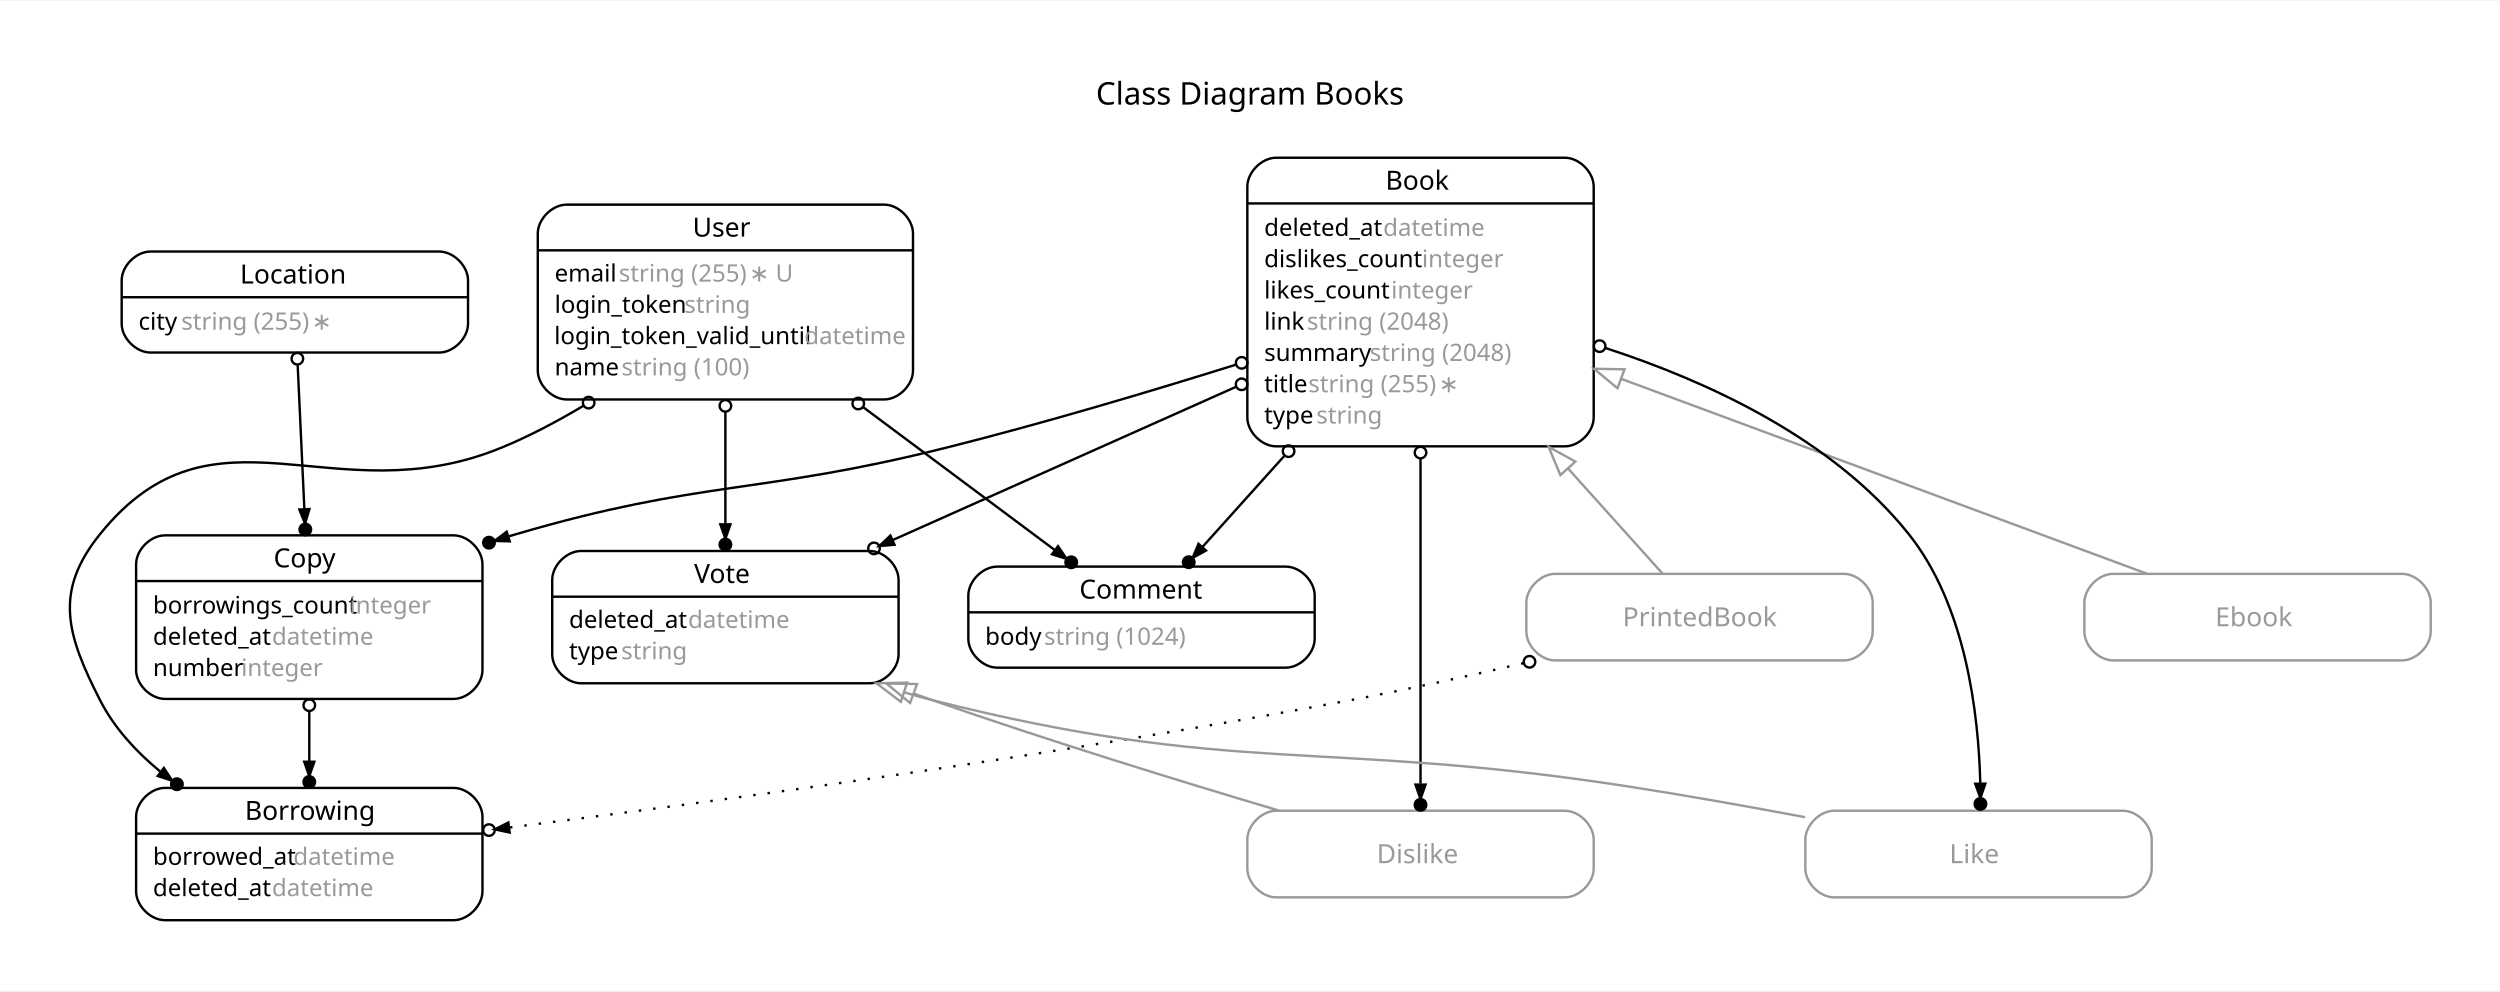
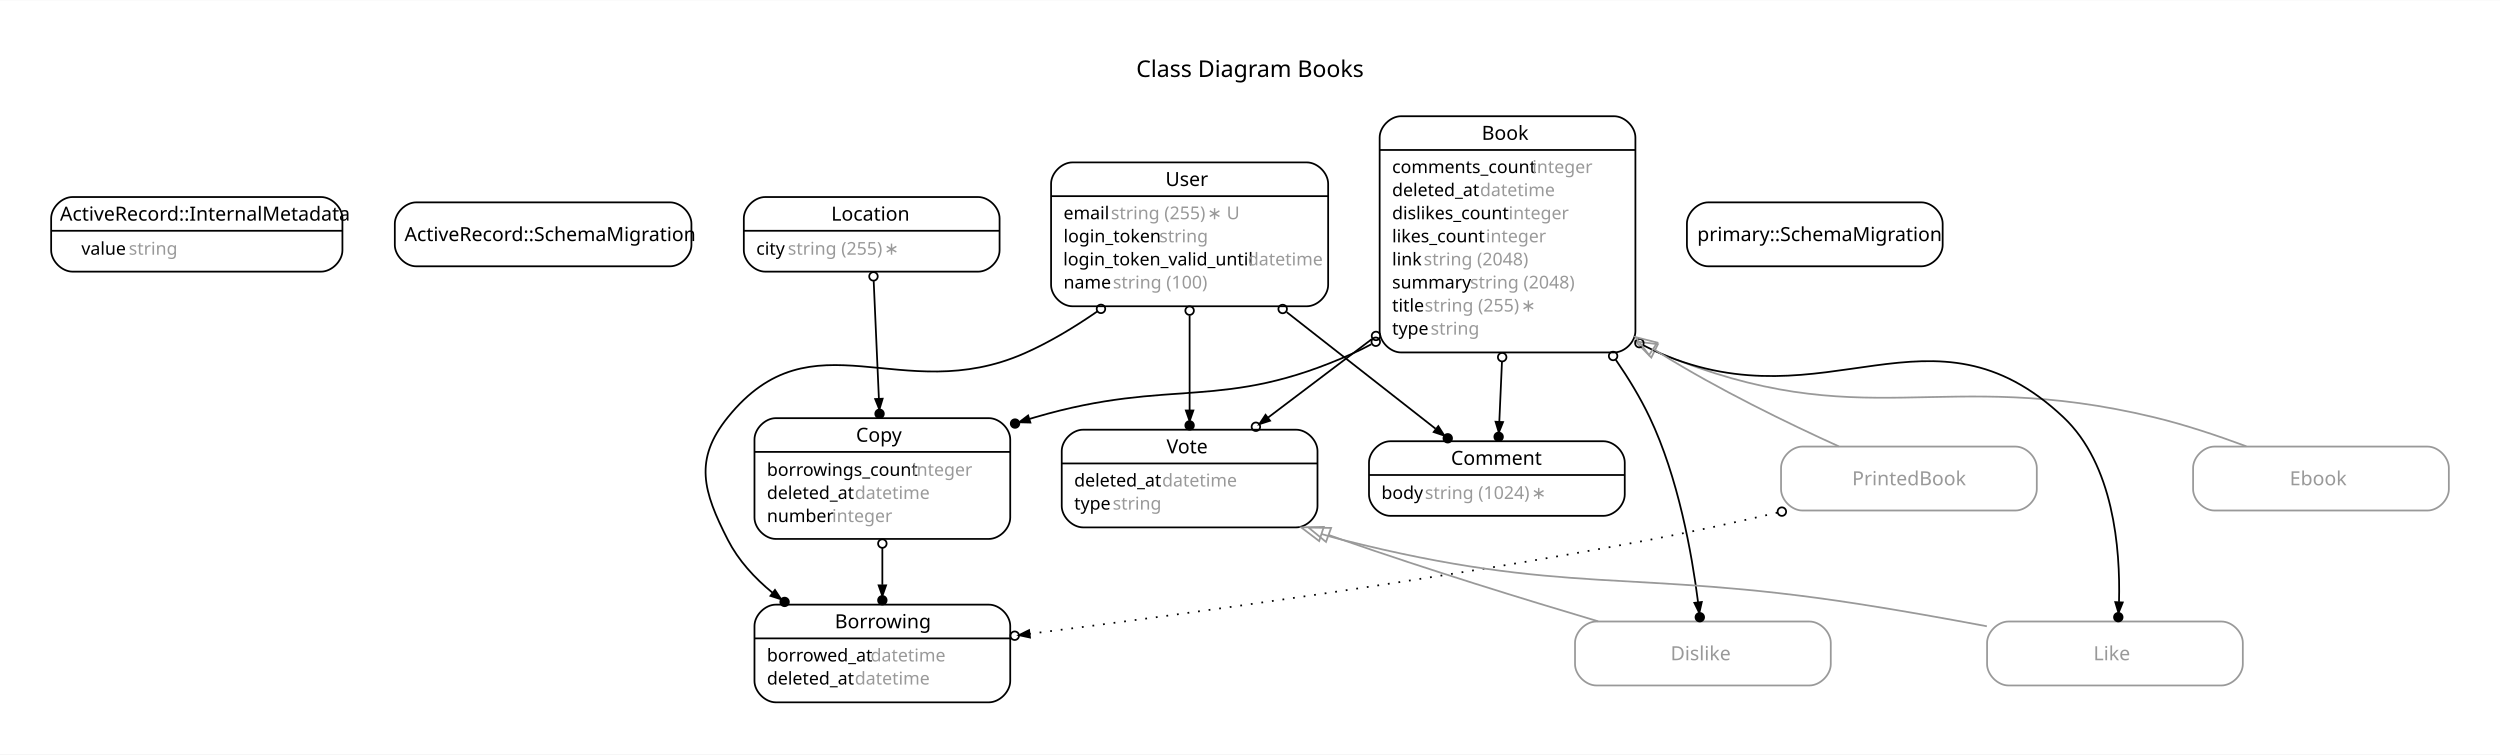
- <svg xmlns="http://www.w3.org/2000/svg" width="1039pt" height="412pt" viewBox="0.00 0.00 1039.39 411.60">
-   <g id="graph0" class="graph" transform="scale(1 1) rotate(0) translate(28.8 382.8)">
-     <polygon fill="white" stroke="none" points="-28.8,28.8 -28.8,-382.8 1010.59,-382.8 1010.59,28.8 -28.8,28.8" />
-     <text text-anchor="middle" x="490.893" y="-339.6" font-family="Arial BoldMT" font-size="13.00">Class Diagram Books</text>
+ <svg xmlns="http://www.w3.org/2000/svg" width="1408pt" height="425pt" viewBox="0.00 0.00 1407.60 424.60">
+   <g id="graph0" class="graph" transform="scale(1 1) rotate(0) translate(28.8 395.8)">
+     <polygon fill="white" stroke="none" points="-28.8,28.8 -28.8,-395.8 1378.8,-395.8 1378.8,28.8 -28.8,28.8" />
+     <text text-anchor="middle" x="675" y="-352.6" font-family="Arial BoldMT" font-size="13.00">Class Diagram Books</text>
    <g id="node1" class="node">
-       <path fill="none" stroke="black" d="M501.786,-197.5C501.786,-197.5 621.786,-197.5 621.786,-197.5 627.786,-197.5 633.786,-203.5 633.786,-209.5 633.786,-209.5 633.786,-305.5 633.786,-305.5 633.786,-311.5 627.786,-317.5 621.786,-317.5 621.786,-317.5 501.786,-317.5 501.786,-317.5 495.786,-317.5 489.786,-311.5 489.786,-305.5 489.786,-305.5 489.786,-209.5 489.786,-209.5 489.786,-203.5 495.786,-197.5 501.786,-197.5" />
-       <text text-anchor="start" x="547.25" y="-304.2" font-family="Arial BoldMT" font-size="11.00">Book</text>
-       <polyline fill="none" stroke="black" points="489.786,-298.5 633.786,-298.5 " />
-       <text text-anchor="start" x="496.786" y="-285" font-family="ArialMT" font-size="10.00">deleted_at </text>
-       <text text-anchor="start" x="546.273" y="-285" font-family="Arial ItalicMT" font-size="10.00" fill="#999999">datetime</text>
-       <text text-anchor="start" x="496.786" y="-272" font-family="ArialMT" font-size="10.00">dislikes_count </text>
-       <text text-anchor="start" x="562.377" y="-272" font-family="Arial ItalicMT" font-size="10.00" fill="#999999">integer</text>
-       <text text-anchor="start" x="496.786" y="-259" font-family="ArialMT" font-size="10.00">likes_count </text>
-       <text text-anchor="start" x="549.593" y="-259" font-family="Arial ItalicMT" font-size="10.00" fill="#999999">integer</text>
-       <text text-anchor="start" x="496.786" y="-246" font-family="ArialMT" font-size="10.00">link </text>
-       <text text-anchor="start" x="514.569" y="-246" font-family="Arial ItalicMT" font-size="10.00" fill="#999999">string (2048)</text>
-       <text text-anchor="start" x="496.786" y="-233" font-family="ArialMT" font-size="10.00">summary </text>
-       <text text-anchor="start" x="540.677" y="-233" font-family="Arial ItalicMT" font-size="10.00" fill="#999999">string (2048)</text>
-       <text text-anchor="start" x="496.786" y="-220" font-family="ArialMT" font-size="10.00">title </text>
-       <text text-anchor="start" x="515.126" y="-220" font-family="Arial ItalicMT" font-size="10.00" fill="#999999">string (255) ∗</text>
-       <text text-anchor="start" x="496.786" y="-207" font-family="ArialMT" font-size="10.00">type </text>
-       <text text-anchor="start" x="518.466" y="-207" font-family="Arial ItalicMT" font-size="10.00" fill="#999999">string</text>
+       <path fill="none" stroke="black" d="M12,-243C12,-243 152,-243 152,-243 158,-243 164,-249 164,-255 164,-255 164,-273 164,-273 164,-279 158,-285 152,-285 152,-285 12,-285 12,-285 6,-285 0,-279 0,-273 0,-273 0,-255 0,-255 0,-249 6,-243 12,-243" />
+       <text text-anchor="start" x="4.96" y="-271.7" font-family="Arial BoldMT" font-size="11.00">ActiveRecord::InternalMetadata</text>
+       <polyline fill="none" stroke="black" points="0,-266 164,-266 " />
+       <text text-anchor="start" x="17" y="-252.5" font-family="ArialMT" font-size="10.00">value </text>
+       <text text-anchor="start" x="43.685" y="-252.5" font-family="Arial ItalicMT" font-size="10.00" fill="#999999">string</text>
+     </g>
+     <g id="node2" class="node">
+       <path fill="none" stroke="black" d="M205.5,-246C205.5,-246 348.5,-246 348.5,-246 354.5,-246 360.5,-252 360.5,-258 360.5,-258 360.5,-270 360.5,-270 360.5,-276 354.5,-282 348.5,-282 348.5,-282 205.5,-282 205.5,-282 199.5,-282 193.5,-276 193.5,-270 193.5,-270 193.5,-258 193.5,-258 193.5,-252 199.5,-246 205.5,-246" />
+       <text text-anchor="start" x="198.94" y="-260.2" font-family="Arial BoldMT" font-size="11.00">ActiveRecord::SchemaMigration</text>
    </g>
    <g id="node3" class="node">
-       <path fill="none" stroke="black" d="M385.786,-105.5C385.786,-105.5 505.786,-105.5 505.786,-105.5 511.786,-105.5 517.786,-111.5 517.786,-117.5 517.786,-117.5 517.786,-135.5 517.786,-135.5 517.786,-141.5 511.786,-147.5 505.786,-147.5 505.786,-147.5 385.786,-147.5 385.786,-147.5 379.786,-147.5 373.786,-141.5 373.786,-135.5 373.786,-135.5 373.786,-117.5 373.786,-117.5 373.786,-111.5 379.786,-105.5 385.786,-105.5" />
-       <text text-anchor="start" x="419.946" y="-134.2" font-family="Arial BoldMT" font-size="11.00">Comment</text>
-       <polyline fill="none" stroke="black" points="373.786,-128.5 517.786,-128.5 " />
-       <text text-anchor="start" x="380.786" y="-115" font-family="ArialMT" font-size="10.00">body </text>
-       <text text-anchor="start" x="405.249" y="-115" font-family="Arial ItalicMT" font-size="10.00" fill="#999999">string (1024)</text>
+       <path fill="none" stroke="black" d="M760,-197.5C760,-197.5 880,-197.5 880,-197.5 886,-197.5 892,-203.5 892,-209.5 892,-209.5 892,-318.5 892,-318.5 892,-324.5 886,-330.5 880,-330.5 880,-330.5 760,-330.5 760,-330.5 754,-330.5 748,-324.5 748,-318.5 748,-318.5 748,-209.5 748,-209.5 748,-203.5 754,-197.5 760,-197.5" />
+       <text text-anchor="start" x="805.464" y="-317.2" font-family="Arial BoldMT" font-size="11.00">Book</text>
+       <polyline fill="none" stroke="black" points="748,-311.5 892,-311.5 " />
+       <text text-anchor="start" x="755" y="-298.5" font-family="ArialMT" font-size="10.00">comments_count </text>
+       <text text-anchor="start" x="833.926" y="-298.5" font-family="Arial ItalicMT" font-size="10.00" fill="#999999">integer</text>
+       <text text-anchor="start" x="755" y="-285.5" font-family="ArialMT" font-size="10.00">deleted_at </text>
+       <text text-anchor="start" x="804.487" y="-285.5" font-family="Arial ItalicMT" font-size="10.00" fill="#999999">datetime</text>
+       <text text-anchor="start" x="755" y="-272.5" font-family="ArialMT" font-size="10.00">dislikes_count </text>
+       <text text-anchor="start" x="820.591" y="-272.5" font-family="Arial ItalicMT" font-size="10.00" fill="#999999">integer</text>
+       <text text-anchor="start" x="755" y="-259.5" font-family="ArialMT" font-size="10.00">likes_count </text>
+       <text text-anchor="start" x="807.808" y="-259.5" font-family="Arial ItalicMT" font-size="10.00" fill="#999999">integer</text>
+       <text text-anchor="start" x="755" y="-246.5" font-family="ArialMT" font-size="10.00">link </text>
+       <text text-anchor="start" x="772.783" y="-246.5" font-family="Arial ItalicMT" font-size="10.00" fill="#999999">string (2048)</text>
+       <text text-anchor="start" x="755" y="-233.5" font-family="ArialMT" font-size="10.00">summary </text>
+       <text text-anchor="start" x="798.892" y="-233.5" font-family="Arial ItalicMT" font-size="10.00" fill="#999999">string (2048)</text>
+       <text text-anchor="start" x="755" y="-220.5" font-family="ArialMT" font-size="10.00">title </text>
+       <text text-anchor="start" x="773.34" y="-220.5" font-family="Arial ItalicMT" font-size="10.00" fill="#999999">string (255) ∗</text>
+       <text text-anchor="start" x="755" y="-207.5" font-family="ArialMT" font-size="10.00">type </text>
+       <text text-anchor="start" x="776.68" y="-207.5" font-family="Arial ItalicMT" font-size="10.00" fill="#999999">string</text>
+     </g>
+     <g id="node5" class="node">
+       <path fill="none" stroke="black" d="M754,-105.5C754,-105.5 874,-105.5 874,-105.5 880,-105.5 886,-111.5 886,-117.5 886,-117.5 886,-135.5 886,-135.5 886,-141.5 880,-147.5 874,-147.5 874,-147.5 754,-147.5 754,-147.5 748,-147.5 742,-141.5 742,-135.5 742,-135.5 742,-117.5 742,-117.5 742,-111.5 748,-105.5 754,-105.5" />
+       <text text-anchor="start" x="788.16" y="-134.2" font-family="Arial BoldMT" font-size="11.00">Comment</text>
+       <polyline fill="none" stroke="black" points="742,-128.5 886,-128.5 " />
+       <text text-anchor="start" x="749" y="-115" font-family="ArialMT" font-size="10.00">body </text>
+       <text text-anchor="start" x="773.463" y="-115" font-family="Arial ItalicMT" font-size="10.00" fill="#999999">string (1024) ∗</text>
+     </g>
+     <g id="edge8" class="edge">
+       <path fill="none" stroke="black" d="M816.863,-192.151C816.342,-180.387 815.826,-168.748 815.38,-158.656" />
+       <ellipse fill="none" stroke="black" cx="816.982" cy="-194.837" rx="2.4" ry="2.4" />
+       <ellipse fill="black" stroke="black" cx="814.996" cy="-150.003" rx="2.4" ry="2.4" />
+       <polygon fill="black" stroke="black" points="817.466,-158.302 815.103,-152.4 813.27,-158.488 817.466,-158.302" />
+     </g>
+     <g id="node6" class="node">
+       <path fill="none" stroke="black" d="M408,-92.5C408,-92.5 528,-92.5 528,-92.5 534,-92.5 540,-98.5 540,-104.5 540,-104.5 540,-148.5 540,-148.5 540,-154.5 534,-160.5 528,-160.5 528,-160.5 408,-160.5 408,-160.5 402,-160.5 396,-154.5 396,-148.5 396,-148.5 396,-104.5 396,-104.5 396,-98.5 402,-92.5 408,-92.5" />
+       <text text-anchor="start" x="453.16" y="-147.2" font-family="Arial BoldMT" font-size="11.00">Copy</text>
+       <polyline fill="none" stroke="black" points="396,-141.5 540,-141.5 " />
+       <text text-anchor="start" x="403" y="-128" font-family="ArialMT" font-size="10.00">borrowings_count </text>
+       <text text-anchor="start" x="484.714" y="-128" font-family="Arial ItalicMT" font-size="10.00" fill="#999999">integer</text>
+       <text text-anchor="start" x="403" y="-115" font-family="ArialMT" font-size="10.00">deleted_at </text>
+       <text text-anchor="start" x="452.487" y="-115" font-family="Arial ItalicMT" font-size="10.00" fill="#999999">datetime</text>
+       <text text-anchor="start" x="403" y="-102" font-family="ArialMT" font-size="10.00">number </text>
+       <text text-anchor="start" x="439.685" y="-102" font-family="Arial ItalicMT" font-size="10.00" fill="#999999">integer</text>
+     </g>
+     <g id="edge9" class="edge">
+       <path fill="none" stroke="black" d="M743.29,-202.103C739.882,-200.267 736.446,-198.554 733,-197 659.028,-163.634 631.876,-183.812 554,-161 553.025,-160.714 552.045,-160.422 551.061,-160.124" />
+       <ellipse fill="none" stroke="black" cx="745.822" cy="-203.513" rx="2.4" ry="2.4" />
+       <ellipse fill="black" stroke="black" cx="542.707" cy="-157.456" rx="2.4" ry="2.4" />
+       <polygon fill="black" stroke="black" points="551.347,-158.011 544.993,-158.186 550.07,-162.012 551.347,-158.011" />
+     </g>
+     <g id="node7" class="node">
+       <path fill="none" stroke="#999999" d="M870,-10C870,-10 990,-10 990,-10 996,-10 1002,-16 1002,-22 1002,-22 1002,-34 1002,-34 1002,-40 996,-46 990,-46 990,-46 870,-46 870,-46 864,-46 858,-40 858,-34 858,-34 858,-22 858,-22 858,-16 864,-10 870,-10" />
+       <text text-anchor="start" x="911.803" y="-24.2" font-family="Arial BoldMT" font-size="11.00" fill="#999999">Dislike</text>
+     </g>
+     <g id="edge7" class="edge">
+       <path fill="none" stroke="black" d="M880.95,-193.365C888.126,-182.973 894.748,-172.033 900,-161 916.086,-127.208 923.768,-84.378 927.277,-56.831" />
+       <ellipse fill="none" stroke="black" cx="879.445" cy="-195.509" rx="2.4" ry="2.4" />
+       <ellipse fill="black" stroke="black" cx="928.259" cy="-48.415" rx="2.4" ry="2.4" />
+       <polygon fill="black" stroke="black" points="929.371,-57.002 927.981,-50.799 925.199,-56.515 929.371,-57.002" />
+     </g>
+     <g id="node8" class="node">
+       <path fill="none" stroke="#999999" d="M1218,-108.5C1218,-108.5 1338,-108.5 1338,-108.5 1344,-108.5 1350,-114.5 1350,-120.5 1350,-120.5 1350,-132.5 1350,-132.5 1350,-138.5 1344,-144.5 1338,-144.5 1338,-144.5 1218,-144.5 1218,-144.5 1212,-144.5 1206,-138.5 1206,-132.5 1206,-132.5 1206,-120.5 1206,-120.5 1206,-114.5 1212,-108.5 1218,-108.5" />
+       <text text-anchor="start" x="1260.41" y="-122.7" font-family="Arial BoldMT" font-size="11.00" fill="#999999">Ebook</text>
+     </g>
+     <g id="edge1" class="edge">
+       <path fill="none" stroke="#999999" d="M902.923,-198.319C903.947,-197.864 904.973,-197.424 906,-197 1021.15,-149.44 1062.85,-190.078 1184,-161 1201.35,-156.835 1219.96,-150.599 1236,-144.632" />
+       <polygon fill="none" stroke="#999999" points="900.944,-194.612 892.057,-203.704 904.674,-202.138 900.944,-194.612" />
+     </g>
+     <g id="node9" class="node">
+       <path fill="none" stroke="#999999" d="M1102,-10C1102,-10 1222,-10 1222,-10 1228,-10 1234,-16 1234,-22 1234,-22 1234,-34 1234,-34 1234,-40 1228,-46 1222,-46 1222,-46 1102,-46 1102,-46 1096,-46 1090,-40 1090,-34 1090,-34 1090,-22 1090,-22 1090,-16 1096,-10 1102,-10" />
+       <text text-anchor="start" x="1149.91" y="-24.2" font-family="Arial BoldMT" font-size="11.00" fill="#999999">Like</text>
+     </g>
+     <g id="edge6" class="edge">
+       <path fill="none" stroke="black" d="M896.426,-201.551C899.594,-199.906 902.79,-198.38 906,-197 999.849,-156.664 1058.67,-231.07 1133,-161 1161.19,-134.43 1165.08,-87.236 1164.29,-57.066" />
+       <ellipse fill="none" stroke="black" cx="894.238" cy="-202.728" rx="2.4" ry="2.4" />
+       <ellipse fill="black" stroke="black" cx="1163.89" cy="-48.437" rx="2.4" ry="2.4" />
+       <polygon fill="black" stroke="black" points="1166.38,-56.73 1164,-50.834 1162.18,-56.926 1166.38,-56.73" />
+     </g>
+     <g id="node11" class="node">
+       <path fill="none" stroke="#999999" d="M986,-108.5C986,-108.5 1106,-108.5 1106,-108.5 1112,-108.5 1118,-114.5 1118,-120.5 1118,-120.5 1118,-132.5 1118,-132.5 1118,-138.5 1112,-144.5 1106,-144.5 1106,-144.5 986,-144.5 986,-144.5 980,-144.5 974,-138.5 974,-132.5 974,-132.5 974,-120.5 974,-120.5 974,-114.5 980,-108.5 986,-108.5" />
+       <text text-anchor="start" x="1014.04" y="-122.7" font-family="Arial BoldMT" font-size="11.00" fill="#999999">PrintedBook</text>
+     </g>
+     <g id="edge2" class="edge">
+       <path fill="none" stroke="#999999" d="M902.081,-199.481C903.391,-198.64 904.698,-197.812 906,-197 938.579,-176.68 977.915,-157.589 1006.59,-144.578" />
+       <polygon fill="none" stroke="#999999" points="899.691,-196.027 892.016,-206.162 904.336,-203.025 899.691,-196.027" />
+     </g>
+     <g id="node13" class="node">
+       <path fill="none" stroke="black" d="M581,-99C581,-99 701,-99 701,-99 707,-99 713,-105 713,-111 713,-111 713,-142 713,-142 713,-148 707,-154 701,-154 701,-154 581,-154 581,-154 575,-154 569,-148 569,-142 569,-142 569,-111 569,-111 569,-105 575,-99 581,-99" />
+       <text text-anchor="start" x="627.987" y="-140.7" font-family="Arial BoldMT" font-size="11.00">Vote</text>
+       <polyline fill="none" stroke="black" points="569,-135 713,-135 " />
+       <text text-anchor="start" x="576" y="-122" font-family="ArialMT" font-size="10.00">deleted_at </text>
+       <text text-anchor="start" x="625.487" y="-122" font-family="Arial ItalicMT" font-size="10.00" fill="#999999">datetime</text>
+       <text text-anchor="start" x="576" y="-109" font-family="ArialMT" font-size="10.00">type </text>
+       <text text-anchor="start" x="597.68" y="-109" font-family="Arial ItalicMT" font-size="10.00" fill="#999999">string</text>
+     </g>
+     <g id="edge5" class="edge">
+       <path fill="none" stroke="black" d="M743.621,-205.043C740.031,-202.324 736.477,-199.632 733,-197 717.39,-185.183 700.28,-172.251 685.093,-160.781" />
+       <ellipse fill="none" stroke="black" cx="745.935" cy="-206.797" rx="2.4" ry="2.4" />
+       <ellipse fill="none" stroke="black" cx="678.315" cy="-155.662" rx="2.4" ry="2.4" />
+       <polygon fill="black" stroke="black" points="686.284,-159.049 680.23,-157.109 683.753,-162.4 686.284,-159.049" />
+     </g>
+     <g id="node4" class="node">
+       <path fill="none" stroke="black" d="M408,-0.5C408,-0.5 528,-0.5 528,-0.5 534,-0.5 540,-6.5 540,-12.5 540,-12.5 540,-43.5 540,-43.5 540,-49.5 534,-55.5 528,-55.5 528,-55.5 408,-55.5 408,-55.5 402,-55.5 396,-49.5 396,-43.5 396,-43.5 396,-12.5 396,-12.5 396,-6.5 402,-0.5 408,-0.5" />
+       <text text-anchor="start" x="441.239" y="-42.2" font-family="Arial BoldMT" font-size="11.00">Borrowing</text>
+       <polyline fill="none" stroke="black" points="396,-36.5 540,-36.5 " />
+       <text text-anchor="start" x="403" y="-23.5" font-family="ArialMT" font-size="10.00">borrowed_at </text>
+       <text text-anchor="start" x="461.369" y="-23.5" font-family="Arial ItalicMT" font-size="10.00" fill="#999999">datetime</text>
+       <text text-anchor="start" x="403" y="-10.5" font-family="ArialMT" font-size="10.00">deleted_at </text>
+       <text text-anchor="start" x="452.487" y="-10.5" font-family="Arial ItalicMT" font-size="10.00" fill="#999999">datetime</text>
+     </g>
+     <g id="edge14" class="edge">
+       <path fill="none" stroke="black" d="M468,-87.446C468,-80.613 468,-73.494 468,-66.671" />
+       <ellipse fill="none" stroke="black" cx="468" cy="-89.89" rx="2.4" ry="2.4" />
+       <ellipse fill="black" stroke="black" cx="468" cy="-57.973" rx="2.4" ry="2.4" />
+       <polygon fill="black" stroke="black" points="470.1,-66.373 468,-60.373 465.9,-66.373 470.1,-66.373" />
+     </g>
+     <g id="node10" class="node">
+       <path fill="none" stroke="black" d="M402,-243C402,-243 522,-243 522,-243 528,-243 534,-249 534,-255 534,-255 534,-273 534,-273 534,-279 528,-285 522,-285 522,-285 402,-285 402,-285 396,-285 390,-279 390,-273 390,-273 390,-255 390,-255 390,-249 396,-243 402,-243" />
+       <text text-anchor="start" x="439.206" y="-271.7" font-family="Arial BoldMT" font-size="11.00">Location</text>
+       <polyline fill="none" stroke="black" points="390,-266 534,-266 " />
+       <text text-anchor="start" x="397" y="-252.5" font-family="ArialMT" font-size="10.00">city </text>
+       <text text-anchor="start" x="414.778" y="-252.5" font-family="Arial ItalicMT" font-size="10.00" fill="#999999">string (255) ∗</text>
+     </g>
+     <g id="edge13" class="edge">
+       <path fill="none" stroke="black" d="M463.121,-237.675C463.943,-219.131 465.078,-193.491 466.047,-171.611" />
+       <ellipse fill="none" stroke="black" cx="463.004" cy="-240.317" rx="2.4" ry="2.4" />
+       <ellipse fill="black" stroke="black" cx="466.429" cy="-162.967" rx="2.4" ry="2.4" />
+       <polygon fill="black" stroke="black" points="468.156,-171.452 466.323,-165.365 463.96,-171.266 468.156,-171.452" />
+     </g>
+     <g id="edge10" class="edge">
+       <path fill="none" stroke="black" stroke-dasharray="1,5" d="M971.938,-107.287C948.964,-101.966 923.506,-96.403 900,-92 779.263,-69.383 638.257,-50.153 551.036,-39.086" />
+       <ellipse fill="none" stroke="black" cx="974.463" cy="-107.874" rx="2.4" ry="2.4" />
+       <ellipse fill="none" stroke="black" cx="542.527" cy="-38.012" rx="2.4" ry="2.4" />
+       <polygon fill="black" stroke="black" points="551.124,-36.98 544.908,-38.312 550.598,-41.148 551.124,-36.98" />
+     </g>
+     <g id="node12" class="node">
+       <path fill="none" stroke="black" d="M575,-223.5C575,-223.5 707,-223.5 707,-223.5 713,-223.5 719,-229.5 719,-235.5 719,-235.5 719,-292.5 719,-292.5 719,-298.5 713,-304.5 707,-304.5 707,-304.5 575,-304.5 575,-304.5 569,-304.5 563,-298.5 563,-292.5 563,-292.5 563,-235.5 563,-235.5 563,-229.5 569,-223.5 575,-223.5" />
+       <text text-anchor="start" x="627.388" y="-291.2" font-family="Arial BoldMT" font-size="11.00">User</text>
+       <polyline fill="none" stroke="black" points="563,-285.5 719,-285.5 " />
+       <text text-anchor="start" x="570" y="-272.5" font-family="ArialMT" font-size="10.00">email </text>
+       <text text-anchor="start" x="596.675" y="-272.5" font-family="Arial ItalicMT" font-size="10.00" fill="#999999">string (255) ∗ U</text>
+       <text text-anchor="start" x="570" y="-259.5" font-family="ArialMT" font-size="10.00">login_token </text>
+       <text text-anchor="start" x="623.931" y="-259.5" font-family="Arial ItalicMT" font-size="10.00" fill="#999999">string</text>
+       <text text-anchor="start" x="569.84" y="-246.5" font-family="ArialMT" font-size="10.00">login_token_valid_until </text>
+       <text text-anchor="start" x="673.805" y="-246.5" font-family="Arial ItalicMT" font-size="10.00" fill="#999999">datetime</text>
+       <text text-anchor="start" x="570" y="-233.5" font-family="ArialMT" font-size="10.00">name </text>
+       <text text-anchor="start" x="597.793" y="-233.5" font-family="Arial ItalicMT" font-size="10.00" fill="#999999">string (100)</text>
    </g>
    <g id="edge15" class="edge">
-       <path fill="none" stroke="black" d="M505.141,-193.507C493.195,-180.222 481.172,-166.852 471.101,-155.652" />
-       <ellipse fill="none" stroke="black" cx="506.934" cy="-195.501" rx="2.4" ry="2.4" />
-       <ellipse fill="black" stroke="black" cx="465.418" cy="-149.332" rx="2.4" ry="2.4" />
-       <polygon fill="black" stroke="black" points="472.596,-154.174 467.023,-151.117 469.473,-156.983 472.596,-154.174" />
+       <path fill="none" stroke="black" d="M589.108,-220.652C576.265,-211.767 562.122,-203.218 548,-197 478.51,-166.404 428.698,-220.075 381,-161 361.735,-137.14 367.056,-119.313 381,-92 386.896,-80.451 396.007,-70.529 406.152,-62.2" />
+       <ellipse fill="none" stroke="black" cx="591.085" cy="-222.039" rx="2.4" ry="2.4" />
+       <ellipse fill="black" stroke="black" cx="412.958" cy="-57.031" rx="2.4" ry="2.4" />
+       <polygon fill="black" stroke="black" points="407.539,-63.784 411.046,-58.483 404.998,-60.44 407.539,-63.784" />
    </g>
-     <g id="node4" class="node">
-       <path fill="none" stroke="black" d="M39.786,-92.5C39.786,-92.5 159.786,-92.5 159.786,-92.5 165.786,-92.5 171.786,-98.5 171.786,-104.5 171.786,-104.5 171.786,-148.5 171.786,-148.5 171.786,-154.5 165.786,-160.5 159.786,-160.5 159.786,-160.5 39.786,-160.5 39.786,-160.5 33.786,-160.5 27.786,-154.5 27.786,-148.5 27.786,-148.5 27.786,-104.5 27.786,-104.5 27.786,-98.5 33.786,-92.5 39.786,-92.5" />
-       <text text-anchor="start" x="84.946" y="-147.2" font-family="Arial BoldMT" font-size="11.00">Copy</text>
-       <polyline fill="none" stroke="black" points="27.786,-141.5 171.786,-141.5 " />
-       <text text-anchor="start" x="34.786" y="-128" font-family="ArialMT" font-size="10.00">borrowings_count </text>
-       <text text-anchor="start" x="116.5" y="-128" font-family="Arial ItalicMT" font-size="10.00" fill="#999999">integer</text>
-       <text text-anchor="start" x="34.786" y="-115" font-family="ArialMT" font-size="10.00">deleted_at </text>
-       <text text-anchor="start" x="84.273" y="-115" font-family="Arial ItalicMT" font-size="10.00" fill="#999999">datetime</text>
-       <text text-anchor="start" x="34.786" y="-102" font-family="ArialMT" font-size="10.00">number </text>
-       <text text-anchor="start" x="71.47" y="-102" font-family="Arial ItalicMT" font-size="10.00" fill="#999999">integer</text>
-     </g>
-     <g id="edge8" class="edge">
-       <path fill="none" stroke="black" d="M484.903,-231.43C448.683,-220.097 404.748,-207.029 364.786,-197 286.078,-177.247 263.662,-183.812 185.786,-161 184.81,-160.714 183.83,-160.422 182.847,-160.124" />
-       <ellipse fill="none" stroke="black" cx="487.443" cy="-232.228" rx="2.4" ry="2.4" />
-       <ellipse fill="black" stroke="black" cx="174.493" cy="-157.456" rx="2.4" ry="2.4" />
-       <polygon fill="black" stroke="black" points="183.133,-158.011 176.779,-158.186 181.856,-162.012 183.133,-158.011" />
-     </g>
-     <g id="node5" class="node">
-       <path fill="none" stroke="#999999" d="M501.786,-10C501.786,-10 621.786,-10 621.786,-10 627.786,-10 633.786,-16 633.786,-22 633.786,-22 633.786,-34 633.786,-34 633.786,-40 627.786,-46 621.786,-46 621.786,-46 501.786,-46 501.786,-46 495.786,-46 489.786,-40 489.786,-34 489.786,-34 489.786,-22 489.786,-22 489.786,-16 495.786,-10 501.786,-10" />
-       <text text-anchor="start" x="543.589" y="-24.2" font-family="Arial BoldMT" font-size="11.00" fill="#999999">Dislike</text>
-     </g>
-     <g id="edge7" class="edge">
-       <path fill="none" stroke="black" d="M561.786,-192.238C561.786,-147.802 561.786,-90.85 561.786,-57.302" />
-       <ellipse fill="none" stroke="black" cx="561.786" cy="-194.921" rx="2.4" ry="2.4" />
-       <ellipse fill="black" stroke="black" cx="561.786" cy="-48.468" rx="2.4" ry="2.4" />
-       <polygon fill="black" stroke="black" points="563.886,-56.868 561.786,-50.868 559.686,-56.868 563.886,-56.868" />
-     </g>
-     <g id="node6" class="node">
-       <path fill="none" stroke="#999999" d="M849.786,-108.5C849.786,-108.5 969.786,-108.5 969.786,-108.5 975.786,-108.5 981.786,-114.5 981.786,-120.5 981.786,-120.5 981.786,-132.5 981.786,-132.5 981.786,-138.5 975.786,-144.5 969.786,-144.5 969.786,-144.5 849.786,-144.5 849.786,-144.5 843.786,-144.5 837.786,-138.5 837.786,-132.5 837.786,-132.5 837.786,-120.5 837.786,-120.5 837.786,-114.5 843.786,-108.5 849.786,-108.5" />
-       <text text-anchor="start" x="892.191" y="-122.7" font-family="Arial BoldMT" font-size="11.00" fill="#999999">Ebook</text>
-     </g>
-     <g id="edge1" class="edge">
-       <path fill="none" stroke="#999999" d="M645.51,-225.464C714.019,-200.069 808.351,-165.101 863.818,-144.54" />
-       <polygon fill="none" stroke="#999999" points="643.684,-221.662 633.892,-229.771 646.603,-229.538 643.684,-221.662" />
-     </g>
-     <g id="node7" class="node">
-       <path fill="none" stroke="#999999" d="M733.786,-10C733.786,-10 853.786,-10 853.786,-10 859.786,-10 865.786,-16 865.786,-22 865.786,-22 865.786,-34 865.786,-34 865.786,-40 859.786,-46 853.786,-46 853.786,-46 733.786,-46 733.786,-46 727.786,-46 721.786,-40 721.786,-34 721.786,-34 721.786,-22 721.786,-22 721.786,-16 727.786,-10 733.786,-10" />
-       <text text-anchor="start" x="781.696" y="-24.2" font-family="Arial BoldMT" font-size="11.00" fill="#999999">Like</text>
-     </g>
-     <g id="edge6" class="edge">
-       <path fill="none" stroke="black" d="M638.664,-238.396C681.91,-224.317 733.371,-200.355 764.786,-161 788.458,-131.345 793.795,-86.481 794.515,-57.457" />
-       <ellipse fill="none" stroke="black" cx="636.257" cy="-239.165" rx="2.4" ry="2.4" />
-       <ellipse fill="black" stroke="black" cx="794.57" cy="-48.844" rx="2.4" ry="2.4" />
-       <polygon fill="black" stroke="black" points="796.616,-57.257 794.555,-51.244 792.416,-57.23 796.616,-57.257" />
-     </g>
-     <g id="node9" class="node">
-       <path fill="none" stroke="#999999" d="M617.786,-108.5C617.786,-108.5 737.786,-108.5 737.786,-108.5 743.786,-108.5 749.786,-114.5 749.786,-120.5 749.786,-120.5 749.786,-132.5 749.786,-132.5 749.786,-138.5 743.786,-144.5 737.786,-144.5 737.786,-144.5 617.786,-144.5 617.786,-144.5 611.786,-144.5 605.786,-138.5 605.786,-132.5 605.786,-132.5 605.786,-120.5 605.786,-120.5 605.786,-114.5 611.786,-108.5 617.786,-108.5" />
-       <text text-anchor="start" x="645.823" y="-122.7" font-family="Arial BoldMT" font-size="11.00" fill="#999999">PrintedBook</text>
-     </g>
-     <g id="edge2" class="edge">
-       <path fill="none" stroke="#999999" d="M623.147,-188.262C637.742,-172.031 652.053,-156.117 662.365,-144.649" />
-       <polygon fill="none" stroke="#999999" points="619.933,-185.554 615.033,-197.286 626.18,-191.171 619.933,-185.554" />
-     </g>
-     <g id="node11" class="node">
-       <path fill="none" stroke="black" d="M212.786,-99C212.786,-99 332.786,-99 332.786,-99 338.786,-99 344.786,-105 344.786,-111 344.786,-111 344.786,-142 344.786,-142 344.786,-148 338.786,-154 332.786,-154 332.786,-154 212.786,-154 212.786,-154 206.786,-154 200.786,-148 200.786,-142 200.786,-142 200.786,-111 200.786,-111 200.786,-105 206.786,-99 212.786,-99" />
-       <text text-anchor="start" x="259.772" y="-140.7" font-family="Arial BoldMT" font-size="11.00">Vote</text>
-       <polyline fill="none" stroke="black" points="200.786,-135 344.786,-135 " />
-       <text text-anchor="start" x="207.786" y="-122" font-family="ArialMT" font-size="10.00">deleted_at </text>
-       <text text-anchor="start" x="257.273" y="-122" font-family="Arial ItalicMT" font-size="10.00" fill="#999999">datetime</text>
-       <text text-anchor="start" x="207.786" y="-109" font-family="ArialMT" font-size="10.00">type </text>
-       <text text-anchor="start" x="229.466" y="-109" font-family="Arial ItalicMT" font-size="10.00" fill="#999999">string</text>
-     </g>
-     <g id="edge5" class="edge">
-       <path fill="none" stroke="black" d="M485.017,-222.233C440.742,-202.47 385.502,-177.813 342.479,-158.609" />
-       <ellipse fill="none" stroke="black" cx="487.413" cy="-223.302" rx="2.4" ry="2.4" />
-       <ellipse fill="none" stroke="black" cx="334.571" cy="-155.079" rx="2.4" ry="2.4" />
-       <polygon fill="black" stroke="black" points="343.097,-156.585 336.762,-156.057 341.385,-160.42 343.097,-156.585" />
-     </g>
-     <g id="node2" class="node">
-       <path fill="none" stroke="black" d="M39.786,-0.5C39.786,-0.5 159.786,-0.5 159.786,-0.5 165.786,-0.5 171.786,-6.5 171.786,-12.5 171.786,-12.5 171.786,-43.5 171.786,-43.5 171.786,-49.5 165.786,-55.5 159.786,-55.5 159.786,-55.5 39.786,-55.5 39.786,-55.5 33.786,-55.5 27.786,-49.5 27.786,-43.5 27.786,-43.5 27.786,-12.5 27.786,-12.5 27.786,-6.5 33.786,-0.5 39.786,-0.5" />
-       <text text-anchor="start" x="73.025" y="-42.2" font-family="Arial BoldMT" font-size="11.00">Borrowing</text>
-       <polyline fill="none" stroke="black" points="27.786,-36.5 171.786,-36.5 " />
-       <text text-anchor="start" x="34.786" y="-23.5" font-family="ArialMT" font-size="10.00">borrowed_at </text>
-       <text text-anchor="start" x="93.155" y="-23.5" font-family="Arial ItalicMT" font-size="10.00" fill="#999999">datetime</text>
-       <text text-anchor="start" x="34.786" y="-10.5" font-family="ArialMT" font-size="10.00">deleted_at </text>
-       <text text-anchor="start" x="84.273" y="-10.5" font-family="Arial ItalicMT" font-size="10.00" fill="#999999">datetime</text>
+     <g id="edge11" class="edge">
+       <path fill="none" stroke="black" d="M695.634,-220.209C723.086,-198.707 755.517,-173.306 779.484,-154.534" />
+       <ellipse fill="none" stroke="black" cx="693.393" cy="-221.964" rx="2.4" ry="2.4" />
+       <ellipse fill="black" stroke="black" cx="786.338" cy="-149.166" rx="2.4" ry="2.4" />
+       <polygon fill="black" stroke="black" points="781.02,-155.999 784.448,-150.646 778.43,-152.692 781.02,-155.999" />
    </g>
    <g id="edge12" class="edge">
-       <path fill="none" stroke="black" d="M99.786,-87.446C99.786,-80.613 99.786,-73.494 99.786,-66.671" />
-       <ellipse fill="none" stroke="black" cx="99.786" cy="-89.89" rx="2.4" ry="2.4" />
-       <ellipse fill="black" stroke="black" cx="99.786" cy="-57.973" rx="2.4" ry="2.4" />
-       <polygon fill="black" stroke="black" points="101.886,-66.373 99.786,-60.373 97.686,-66.373 101.886,-66.373" />
-     </g>
-     <g id="node8" class="node">
-       <path fill="none" stroke="black" d="M33.786,-236.5C33.786,-236.5 153.786,-236.5 153.786,-236.5 159.786,-236.5 165.786,-242.5 165.786,-248.5 165.786,-248.5 165.786,-266.5 165.786,-266.5 165.786,-272.5 159.786,-278.5 153.786,-278.5 153.786,-278.5 33.786,-278.5 33.786,-278.5 27.786,-278.5 21.786,-272.5 21.786,-266.5 21.786,-266.5 21.786,-248.5 21.786,-248.5 21.786,-242.5 27.786,-236.5 33.786,-236.5" />
-       <text text-anchor="start" x="70.992" y="-265.2" font-family="Arial BoldMT" font-size="11.00">Location</text>
-       <polyline fill="none" stroke="black" points="21.786,-259.5 165.786,-259.5 " />
-       <text text-anchor="start" x="28.786" y="-246" font-family="ArialMT" font-size="10.00">city </text>
-       <text text-anchor="start" x="46.564" y="-246" font-family="Arial ItalicMT" font-size="10.00" fill="#999999">string (255) ∗</text>
-     </g>
-     <g id="edge11" class="edge">
-       <path fill="none" stroke="black" d="M94.954,-231.396C95.743,-214.425 96.806,-191.556 97.735,-171.595" />
-       <ellipse fill="none" stroke="black" cx="94.835" cy="-233.946" rx="2.4" ry="2.4" />
-       <ellipse fill="black" stroke="black" cx="98.137" cy="-162.951" rx="2.4" ry="2.4" />
-       <polygon fill="black" stroke="black" points="99.844,-171.439 98.025,-165.348 95.649,-171.244 99.844,-171.439" />
-     </g>
-     <g id="edge9" class="edge">
-       <path fill="none" stroke="black" stroke-dasharray="1,5" d="M604.585,-107.349C581.678,-102.003 556.255,-96.411 532.786,-92 411.789,-69.261 270.451,-50.063 183.022,-39.037" />
-       <ellipse fill="none" stroke="black" cx="607.097" cy="-107.938" rx="2.4" ry="2.4" />
-       <ellipse fill="none" stroke="black" cx="174.487" cy="-37.966" rx="2.4" ry="2.4" />
-       <polygon fill="black" stroke="black" points="183.083,-36.928 176.868,-38.265 182.56,-41.095 183.083,-36.928" />
-     </g>
-     <g id="node10" class="node">
-       <path fill="none" stroke="black" d="M206.786,-217C206.786,-217 338.786,-217 338.786,-217 344.786,-217 350.786,-223 350.786,-229 350.786,-229 350.786,-286 350.786,-286 350.786,-292 344.786,-298 338.786,-298 338.786,-298 206.786,-298 206.786,-298 200.786,-298 194.786,-292 194.786,-286 194.786,-286 194.786,-229 194.786,-229 194.786,-223 200.786,-217 206.786,-217" />
-       <text text-anchor="start" x="259.174" y="-284.7" font-family="Arial BoldMT" font-size="11.00">User</text>
-       <polyline fill="none" stroke="black" points="194.786,-279 350.786,-279 " />
-       <text text-anchor="start" x="201.786" y="-266" font-family="ArialMT" font-size="10.00">email </text>
-       <text text-anchor="start" x="228.461" y="-266" font-family="Arial ItalicMT" font-size="10.00" fill="#999999">string (255) ∗ U</text>
-       <text text-anchor="start" x="201.786" y="-253" font-family="ArialMT" font-size="10.00">login_token </text>
-       <text text-anchor="start" x="255.716" y="-253" font-family="Arial ItalicMT" font-size="10.00" fill="#999999">string</text>
-       <text text-anchor="start" x="201.626" y="-240" font-family="ArialMT" font-size="10.00">login_token_valid_until </text>
-       <text text-anchor="start" x="305.591" y="-240" font-family="Arial ItalicMT" font-size="10.00" fill="#999999">datetime</text>
-       <text text-anchor="start" x="201.786" y="-227" font-family="ArialMT" font-size="10.00">name </text>
-       <text text-anchor="start" x="229.579" y="-227" font-family="Arial ItalicMT" font-size="10.00" fill="#999999">string (100)</text>
-     </g>
-     <g id="edge13" class="edge">
-       <path fill="none" stroke="black" d="M213.684,-214.316C202.772,-207.811 191.207,-201.705 179.786,-197 109.581,-168.081 60.483,-220.075 12.786,-161 -6.479,-137.14 -1.158,-119.313 12.786,-92 18.682,-80.451 27.793,-70.529 37.938,-62.2" />
-       <ellipse fill="none" stroke="black" cx="215.94" cy="-215.682" rx="2.4" ry="2.4" />
-       <ellipse fill="black" stroke="black" cx="44.743" cy="-57.031" rx="2.4" ry="2.4" />
-       <polygon fill="black" stroke="black" points="39.325,-63.784 42.832,-58.483 36.784,-60.44 39.325,-63.784" />
-     </g>
-     <g id="edge14" class="edge">
-       <path fill="none" stroke="black" d="M330.08,-213.778C356.358,-194.183 386.712,-171.549 409.735,-154.382" />
-       <ellipse fill="none" stroke="black" cx="328.027" cy="-215.308" rx="2.4" ry="2.4" />
-       <ellipse fill="black" stroke="black" cx="416.566" cy="-149.288" rx="2.4" ry="2.4" />
-       <polygon fill="black" stroke="black" points="411.087,-155.993 414.642,-150.723 408.576,-152.626 411.087,-155.993" />
-     </g>
-     <g id="edge10" class="edge">
-       <path fill="none" stroke="black" d="M272.786,-211.923C272.786,-196.775 272.786,-180.001 272.786,-165.422" />
-       <ellipse fill="none" stroke="black" cx="272.786" cy="-214.343" rx="2.4" ry="2.4" />
-       <ellipse fill="black" stroke="black" cx="272.786" cy="-156.674" rx="2.4" ry="2.4" />
-       <polygon fill="black" stroke="black" points="274.886,-165.074 272.786,-159.074 270.686,-165.074 274.886,-165.074" />
+       <path fill="none" stroke="black" d="M641,-218.392C641,-201.084 641,-181.485 641,-164.929" />
+       <ellipse fill="none" stroke="black" cx="641" cy="-221.044" rx="2.4" ry="2.4" />
+       <ellipse fill="black" stroke="black" cx="641" cy="-156.419" rx="2.4" ry="2.4" />
+       <polygon fill="black" stroke="black" points="643.1,-164.819 641,-158.819 638.9,-164.819 643.1,-164.819" />
    </g>
    <g id="edge3" class="edge">
-       <path fill="none" stroke="#999999" d="M351.134,-94.716C353.711,-93.788 356.266,-92.88 358.786,-92 406.859,-75.201 462.093,-58.206 502.797,-46.108" />
-       <polygon fill="none" stroke="#999999" points="349.573,-90.815 339.752,-98.888 352.464,-98.701 349.573,-90.815" />
+       <path fill="none" stroke="#999999" d="M719.348,-94.716C721.925,-93.788 724.481,-92.88 727,-92 775.073,-75.201 830.307,-58.206 871.012,-46.108" />
+       <polygon fill="none" stroke="#999999" points="717.787,-90.815 707.966,-98.888 720.678,-98.701 717.787,-90.815" />
    </g>
    <g id="edge4" class="edge">
-       <path fill="none" stroke="#999999" d="M347.236,-95.221C351.114,-94.046 354.98,-92.962 358.786,-92 484.707,-60.185 520.441,-75.897 648.786,-56 672.572,-52.313 698.44,-47.693 721.654,-43.322" />
-       <polygon fill="none" stroke="#999999" points="345.732,-91.293 335.609,-98.985 348.319,-99.285 345.732,-91.293" />
+       <path fill="none" stroke="#999999" d="M715.45,-95.221C719.329,-94.046 723.194,-92.962 727,-92 852.921,-60.185 888.655,-75.897 1017,-56 1040.79,-52.313 1066.65,-47.693 1089.87,-43.322" />
+       <polygon fill="none" stroke="#999999" points="713.946,-91.293 703.823,-98.985 716.533,-99.285 713.946,-91.293" />
+     </g>
+     <g id="node14" class="node">
+       <path fill="none" stroke="black" d="M933,-246C933,-246 1053,-246 1053,-246 1059,-246 1065,-252 1065,-258 1065,-258 1065,-270 1065,-270 1065,-276 1059,-282 1053,-282 1053,-282 933,-282 933,-282 927,-282 921,-276 921,-270 921,-270 921,-258 921,-258 921,-252 927,-246 933,-246" />
+       <text text-anchor="start" x="926.813" y="-260.2" font-family="Arial BoldMT" font-size="11.00">primary::SchemaMigration</text>
    </g>
  </g>
</svg>
